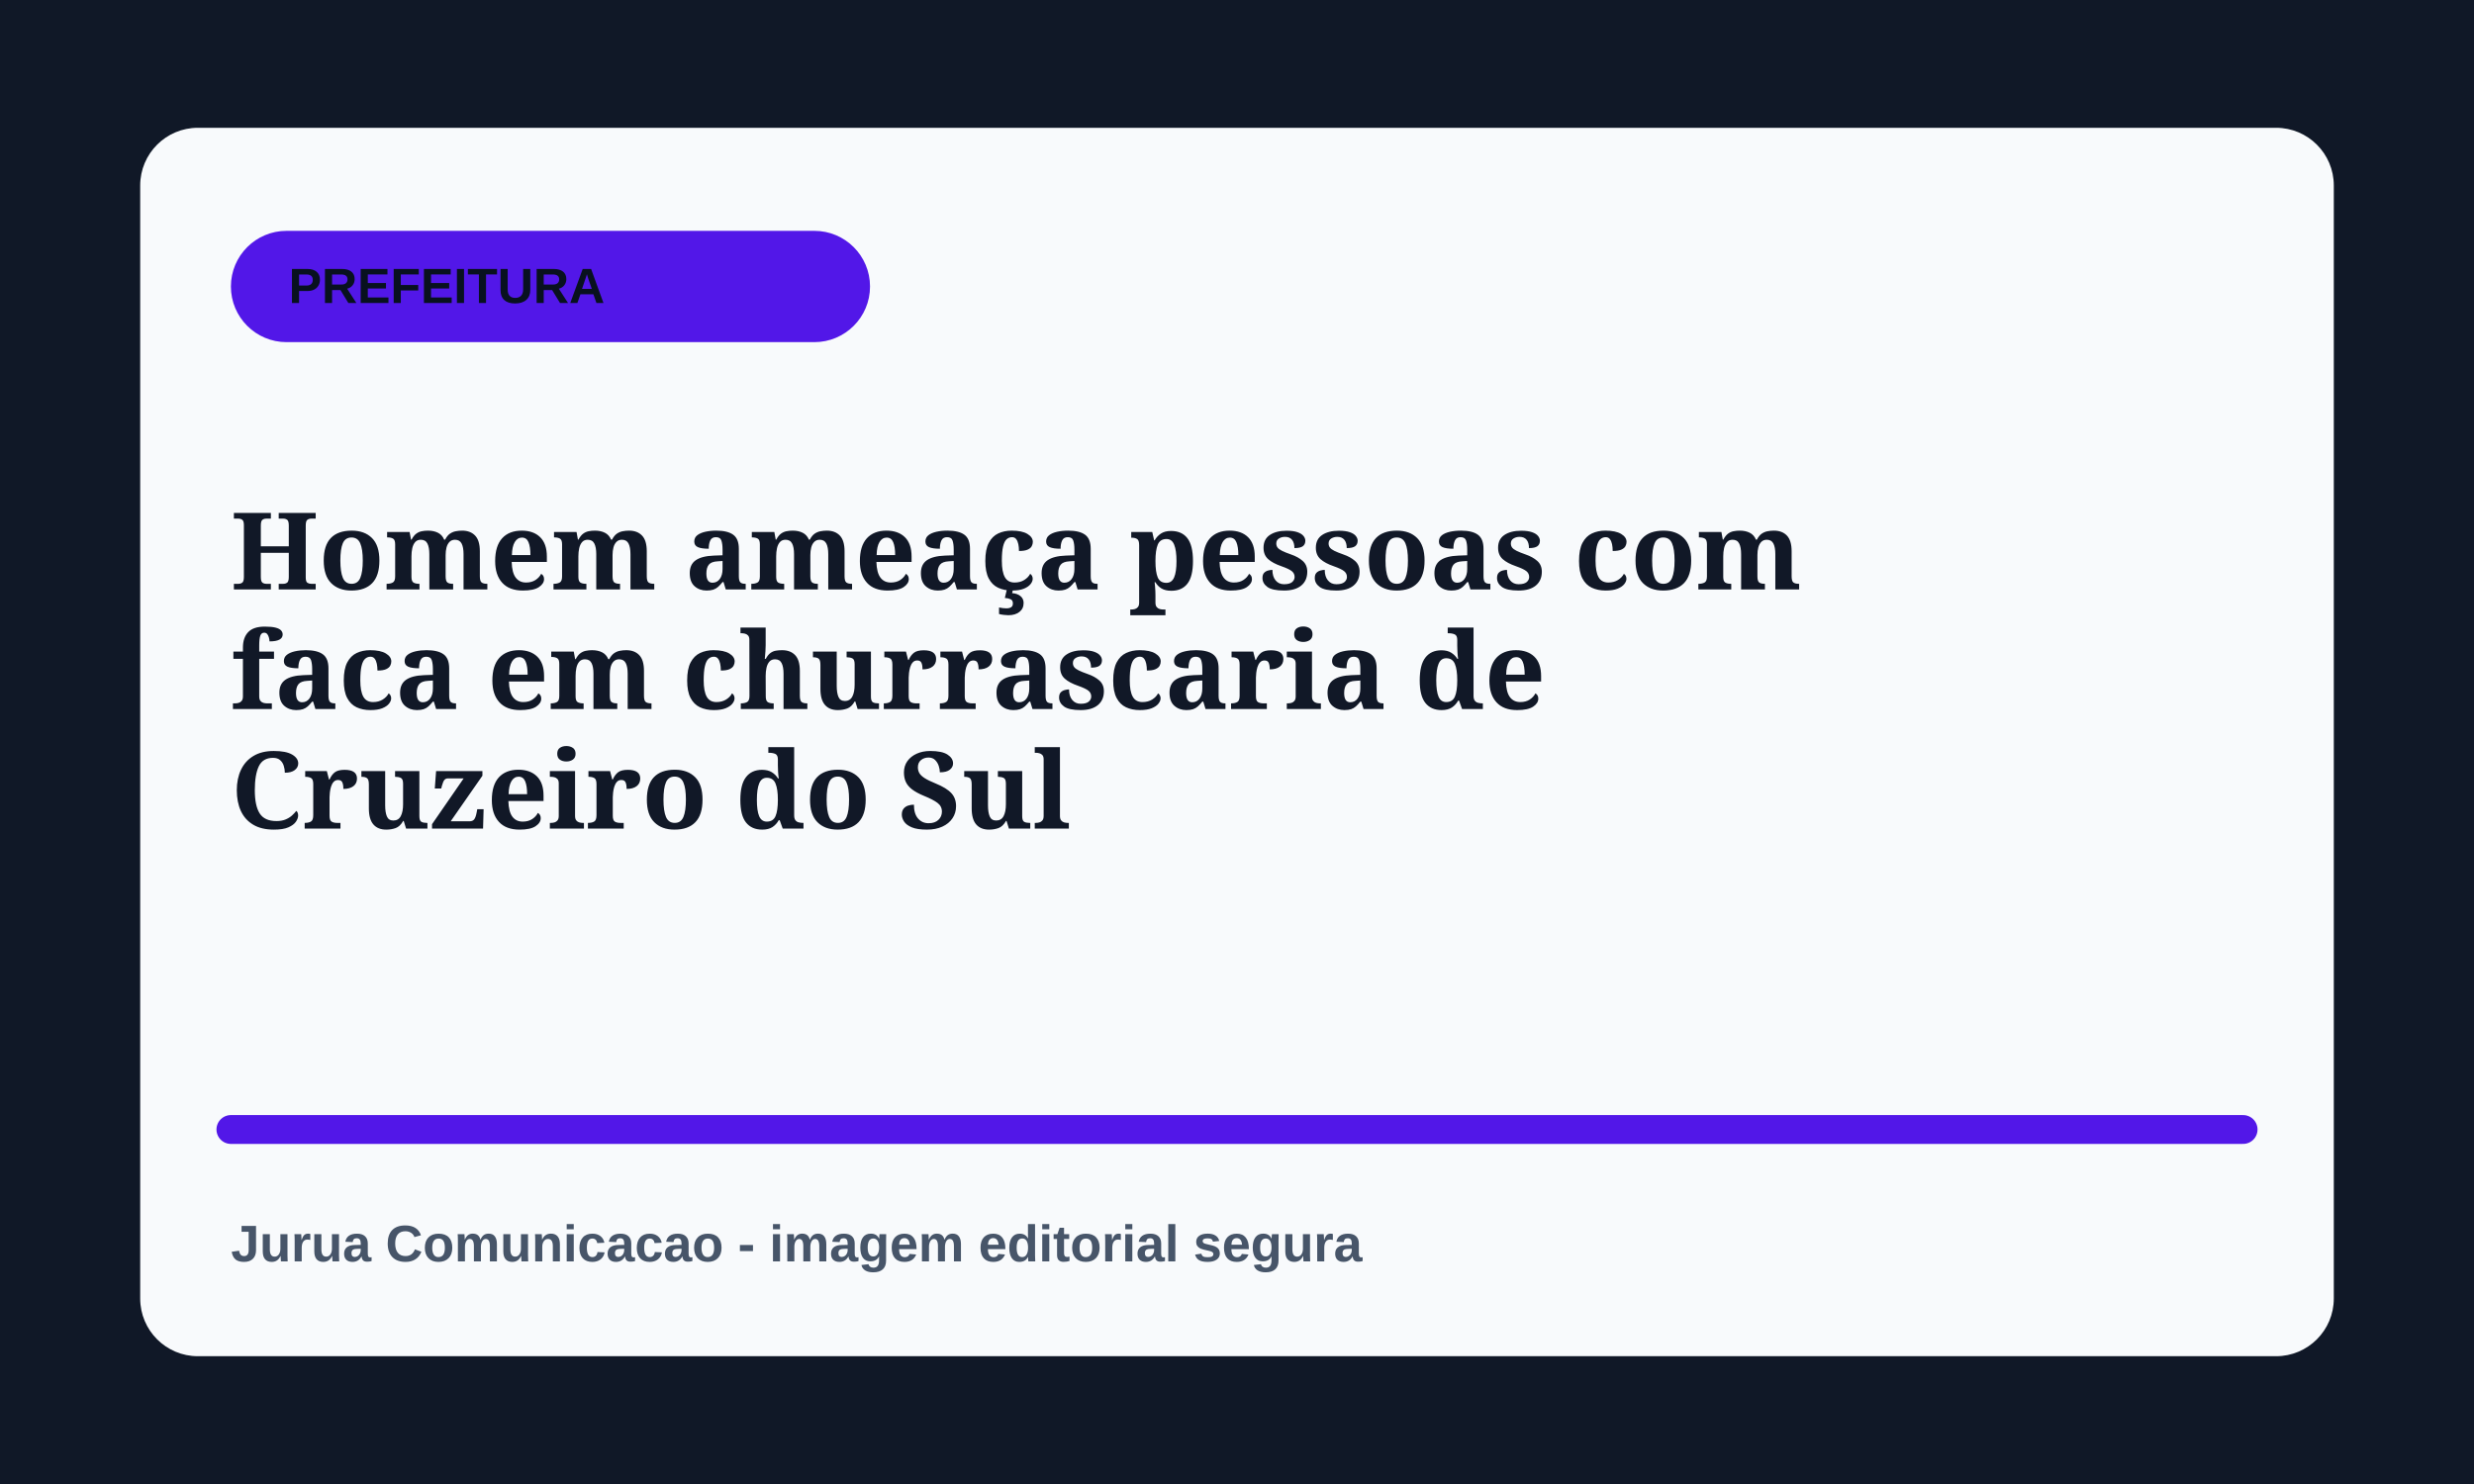
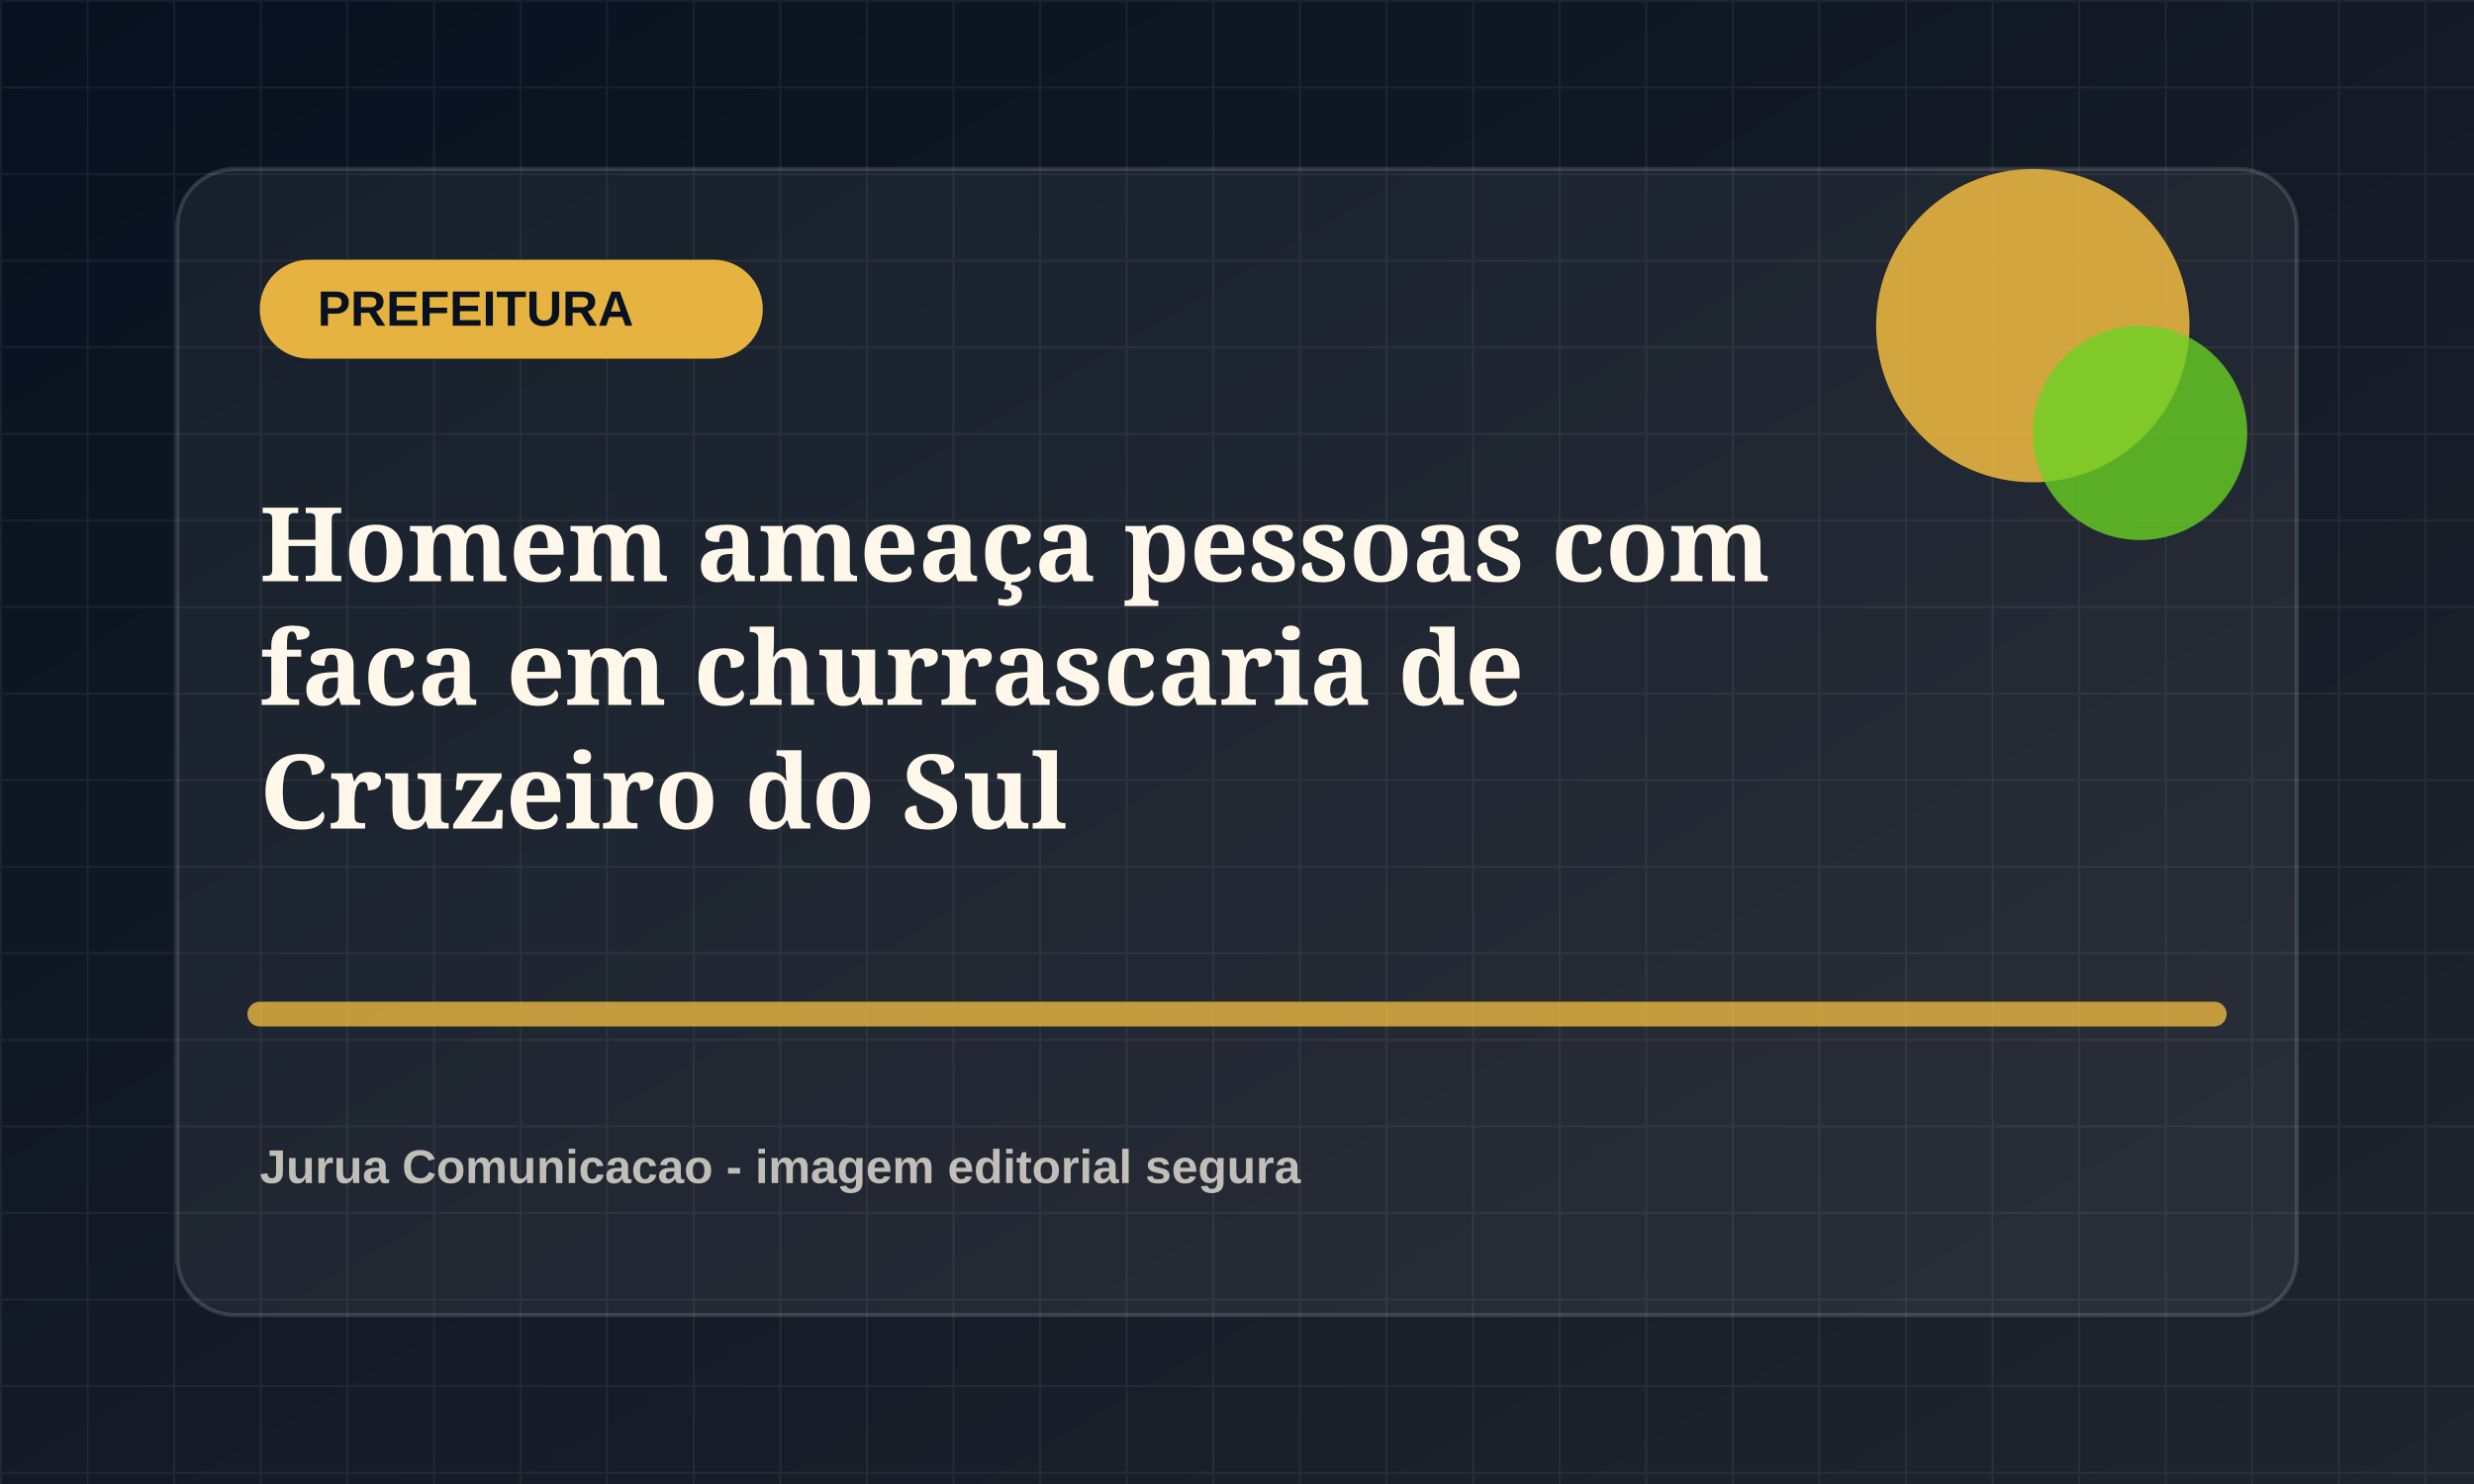
<svg xmlns="http://www.w3.org/2000/svg" viewBox="0 0 1200 720">
-   <rect width="1200" height="720" fill="#101827" />
-   <rect x="68" y="62" width="1064" height="596" rx="28" fill="#f8fafc" />
-   <rect x="112" y="112" width="310" height="54" rx="27" fill="hsl(257 82% 50%)" />
-   <text x="140" y="147" fill="#08111f" font-family="Arial, sans-serif" font-size="24" font-weight="800">PREFEITURA</text>
-   <text x="112" y="286" fill="#111827" font-family="Georgia, serif" font-size="52" font-weight="700">
-     <tspan x="112" dy="0">Homem ameaça pessoas com</tspan>
-     <tspan x="112" dy="58">faca em churrascaria de</tspan>
-     <tspan x="112" dy="58">Cruzeiro do Sul</tspan>
+   <defs>
+     <linearGradient id="bg" x1="0" x2="1" y1="0" y2="1">
+       <stop offset="0" stop-color="#07111f" />
+       <stop offset="1" stop-color="#20242d" />
+     </linearGradient>
+     <pattern id="grid" width="42" height="42" patternUnits="userSpaceOnUse">
+       <path d="M42 0H0v42" fill="none" stroke="rgba(255,255,255,.055)" stroke-width="2" />
+     </pattern>
+   </defs>
+   <rect width="1200" height="720" fill="url(#bg)" />
+   <rect width="1200" height="720" fill="url(#grid)" />
+   <rect x="86" y="82" width="1028" height="556" rx="28" fill="rgba(255,255,255,.055)" stroke="rgba(255,255,255,.14)" stroke-width="2" />
+   <rect x="126" y="126" width="244" height="48" rx="24" fill="hsl(41 78% 58%)" />
+   <text x="154" y="158" fill="#07111f" font-family="Arial, sans-serif" font-size="24" font-weight="800">PREFEITURA</text>
+   <circle cx="986" cy="158" r="76" fill="hsl(41 78% 58%)" opacity=".9" />
+   <circle cx="1038" cy="210" r="52" fill="hsl(96 72% 48%)" opacity=".78" />
+   <path d="M126 492h948" stroke="hsl(41 78% 58%)" stroke-width="12" stroke-linecap="round" opacity=".82" />
+   <text x="126" y="282" fill="#fff8ea" font-family="Georgia, serif" font-size="50" font-weight="700">
+     <tspan x="126" dy="0">Homem ameaça pessoas com</tspan>
+     <tspan x="126" dy="60">faca em churrascaria de</tspan>
+     <tspan x="126" dy="60">Cruzeiro do Sul</tspan>
  </text>
-   <path d="M112 548h976" stroke="hsl(257 82% 50%)" stroke-width="14" stroke-linecap="round" />
-   <text x="112" y="612" fill="#475569" font-family="Arial, sans-serif" font-size="25" font-weight="700">Jurua Comunicacao - imagem editorial segura</text>
+   <text x="126" y="574" fill="rgba(255,248,234,.72)" font-family="Arial, sans-serif" font-size="23" font-weight="700">Jurua Comunicacao - imagem editorial segura</text>
</svg>
